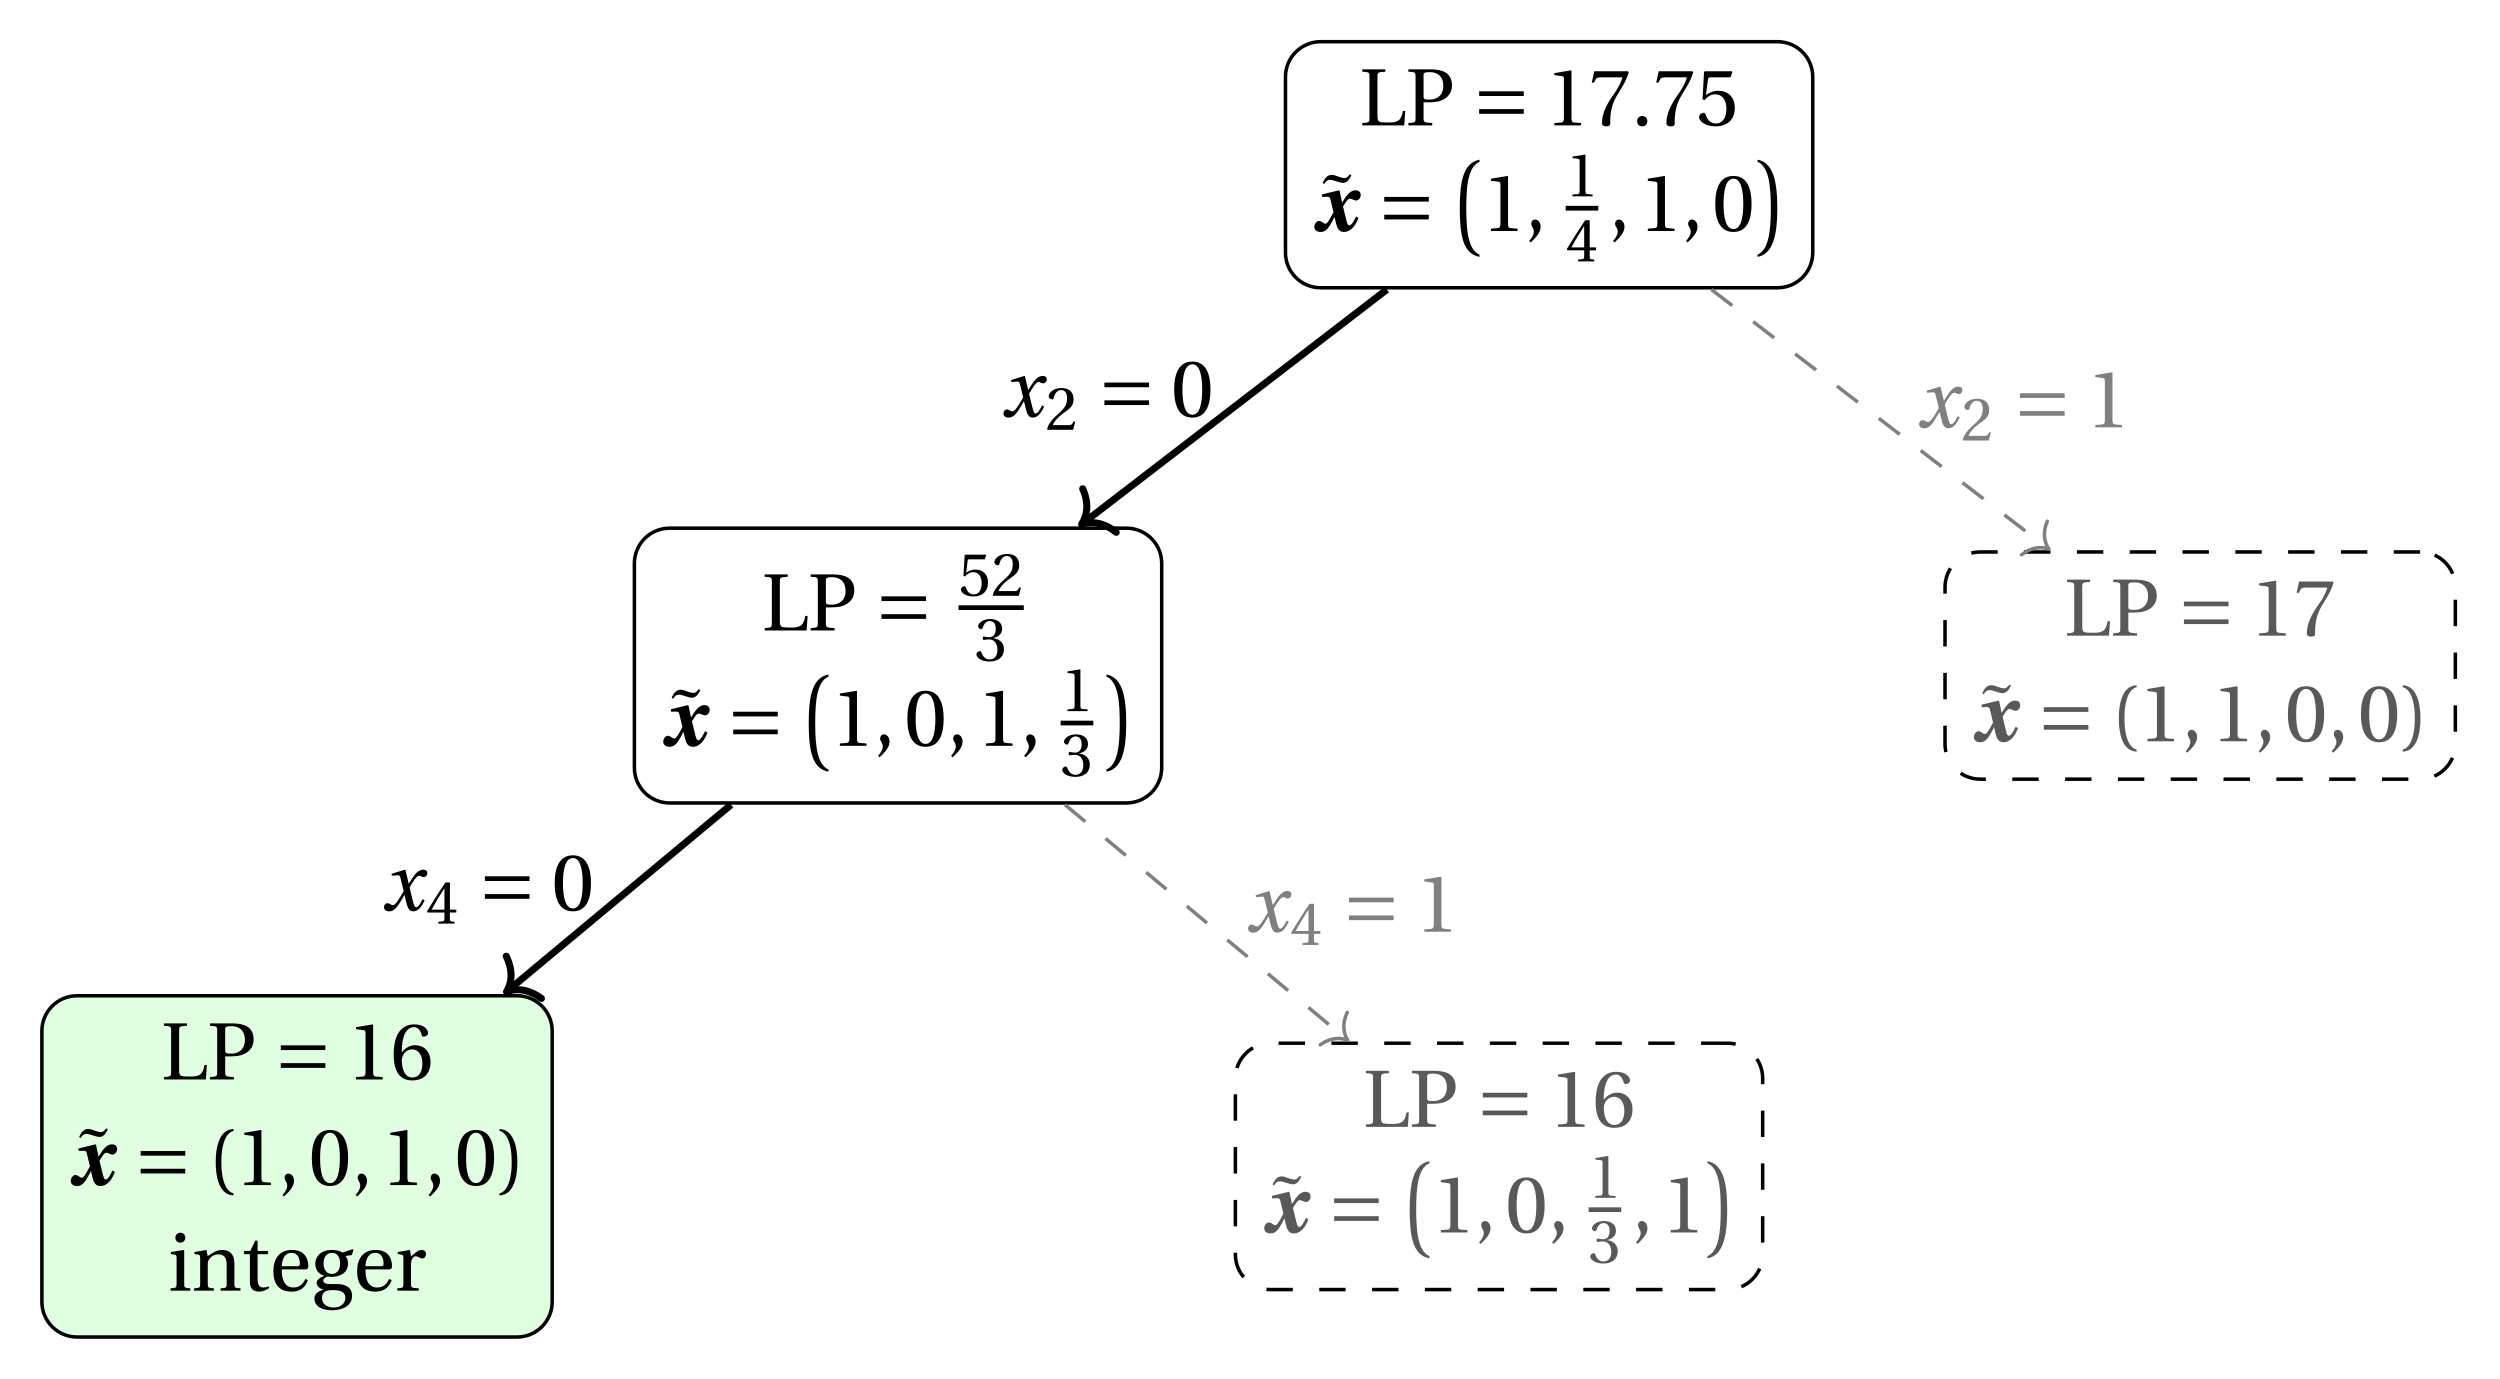
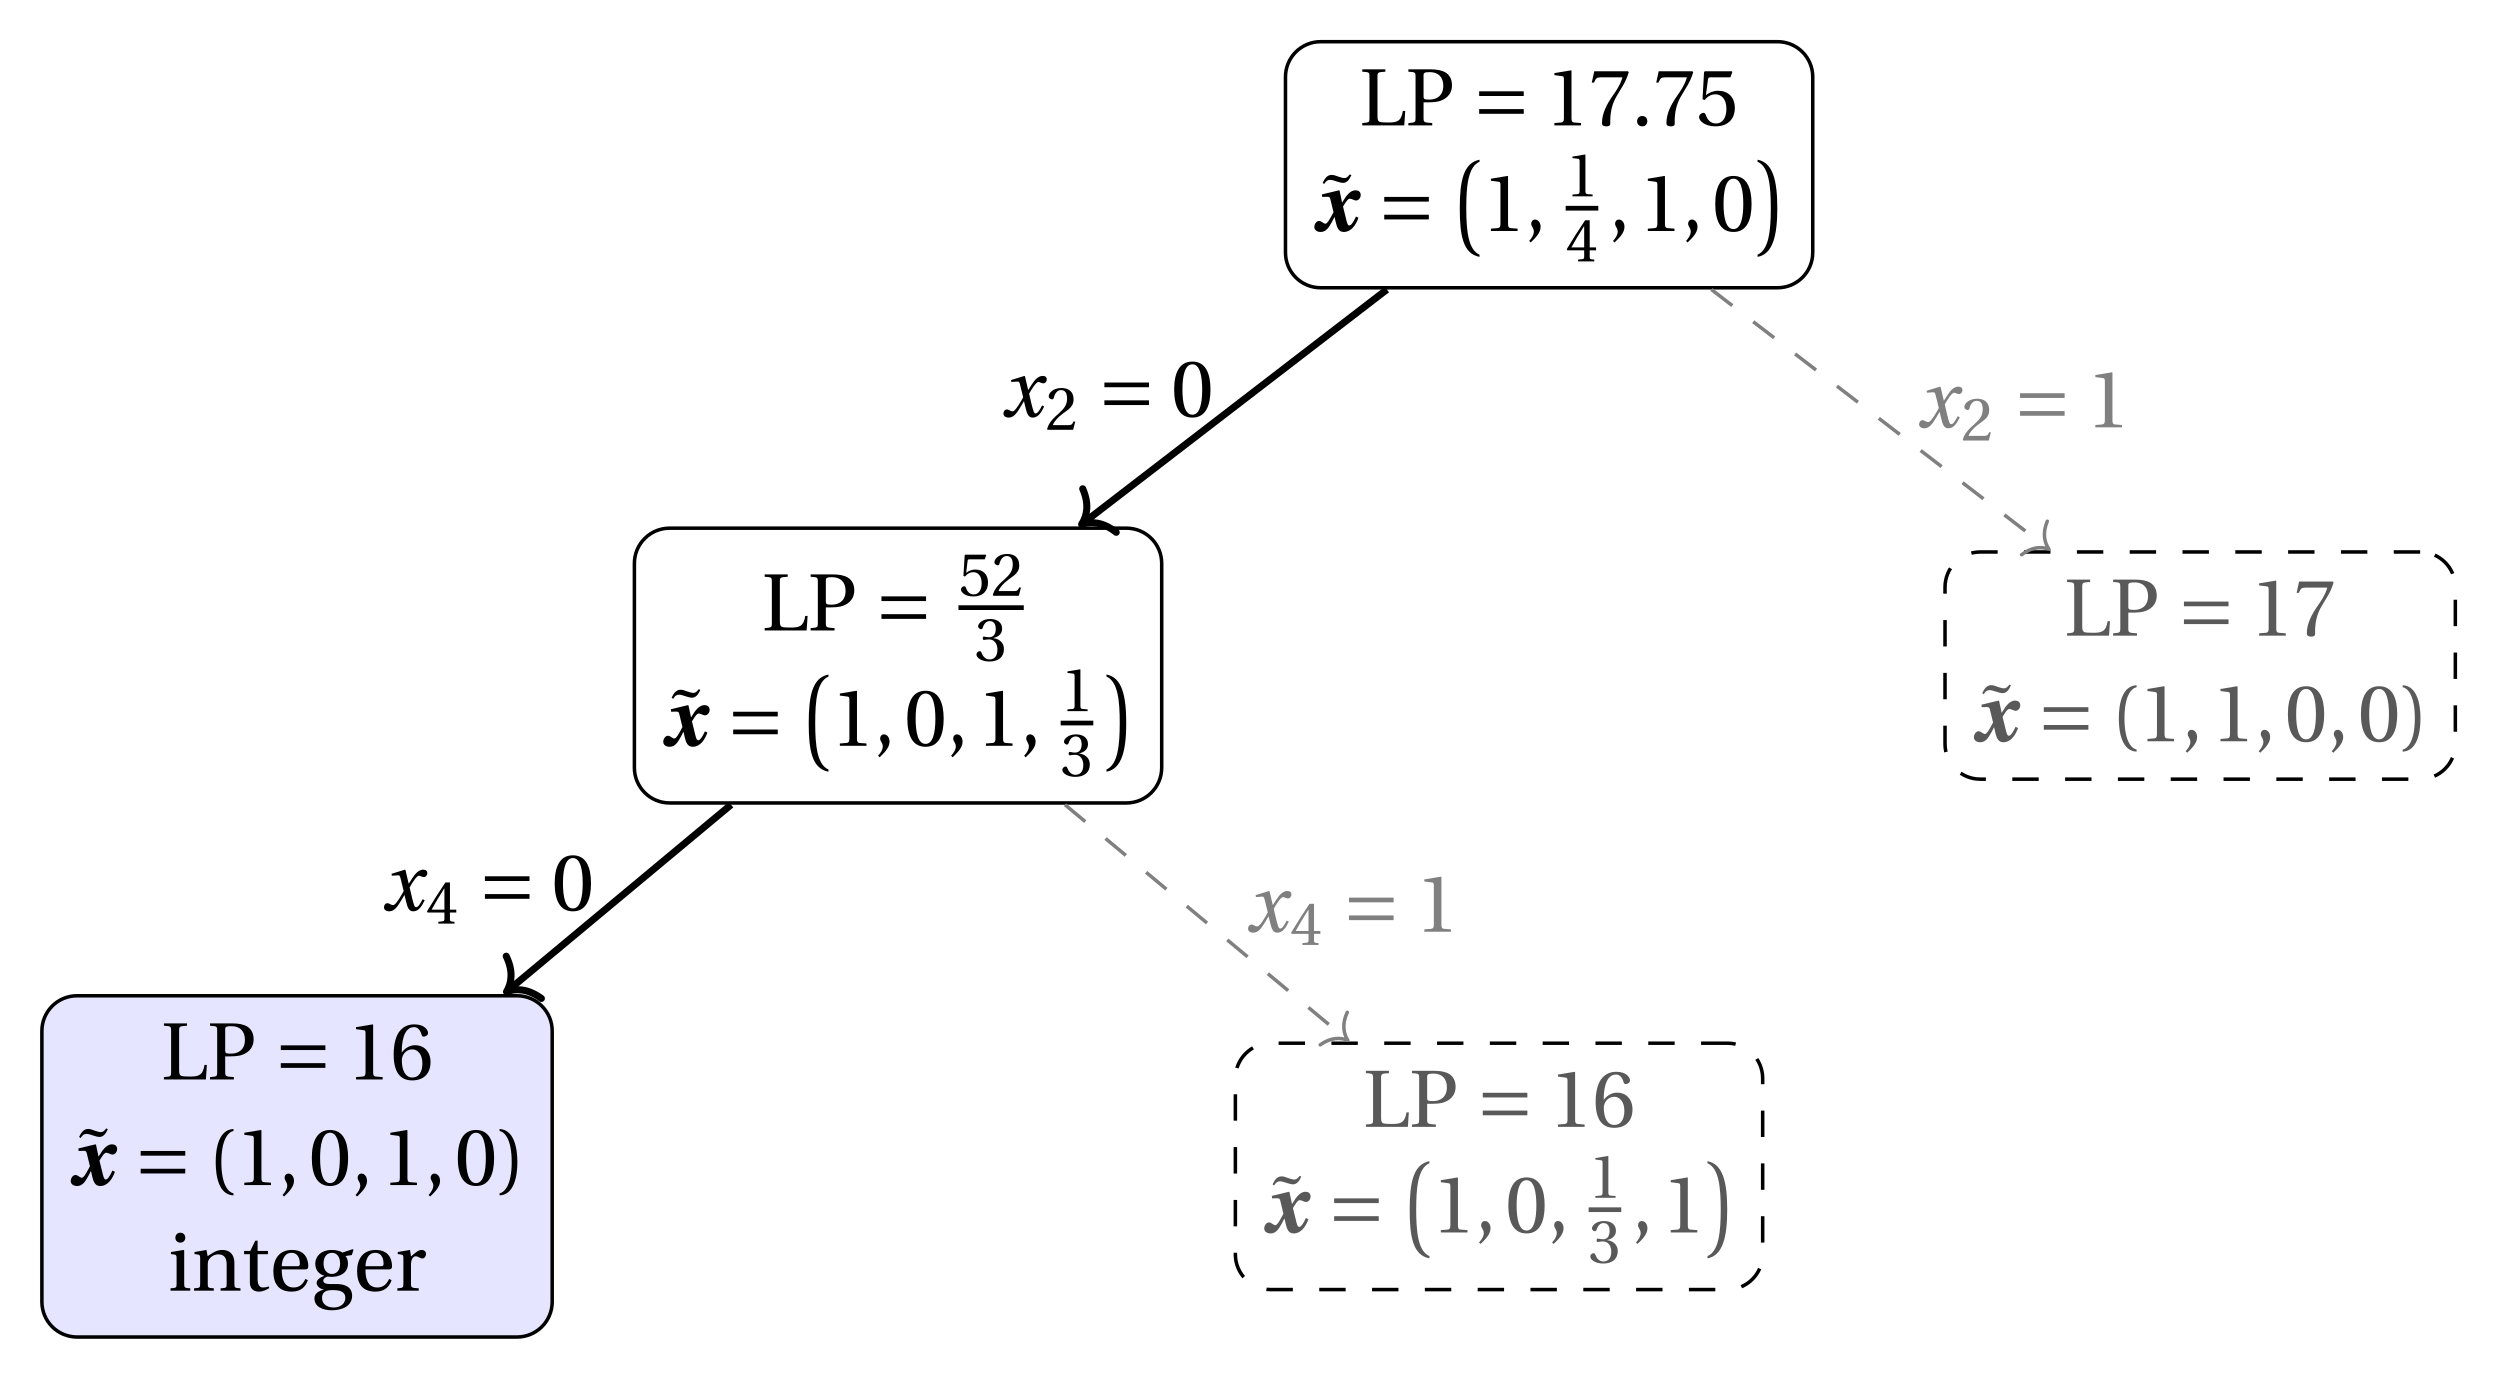
<svg xmlns="http://www.w3.org/2000/svg" xmlns:xlink="http://www.w3.org/1999/xlink" width="353.75pt" height="195.00pt" viewBox="0 0 283 156">
  <defs>
    <g>
      <g id="glyph-0-0">
        <path d="M 2.047 -5.5 C 2.047 -6 2.078 -6.031 2.938 -6.078 L 2.938 -6.344 L 0.328 -6.344 L 0.328 -6.078 C 1.125 -6.031 1.141 -6 1.141 -5.5 L 1.141 -0.859 C 1.141 -0.344 1.125 -0.328 0.328 -0.266 L 0.328 0 L 5.078 0 L 5.188 -1.641 L 4.922 -1.641 C 4.734 -0.438 4.234 -0.328 3.266 -0.328 C 2.812 -0.328 2.469 -0.344 2.281 -0.406 C 2.094 -0.5 2.047 -0.656 2.047 -1.094 Z M 2.047 -5.5 " />
      </g>
      <g id="glyph-0-1">
        <path d="M 2.047 -2.609 L 2.578 -2.609 C 3 -2.609 3.406 -2.641 3.75 -2.719 C 4.453 -2.906 5.266 -3.406 5.266 -4.547 C 5.266 -5.25 4.969 -5.719 4.547 -5.984 C 4.109 -6.25 3.516 -6.344 2.875 -6.344 L 0.328 -6.344 L 0.328 -6.078 C 1.125 -6.031 1.141 -6 1.141 -5.5 L 1.141 -0.859 C 1.141 -0.344 1.125 -0.328 0.328 -0.266 L 0.328 0 L 3.031 0 L 3.031 -0.266 C 2.078 -0.328 2.047 -0.344 2.047 -0.859 Z M 2.047 -5.688 C 2.047 -5.938 2.156 -6.031 2.75 -6.031 C 3.703 -6.031 4.281 -5.484 4.281 -4.484 C 4.281 -3.344 3.516 -2.922 2.734 -2.922 C 2.188 -2.922 2.047 -2.938 2.047 -3.281 Z M 2.047 -5.688 " />
      </g>
      <g id="glyph-0-2">
        <path d="M 4.016 0 L 4.016 -0.266 L 3.234 -0.328 C 3.047 -0.344 2.938 -0.422 2.938 -0.781 L 2.938 -6.188 L 2.891 -6.234 L 1 -5.922 L 1 -5.688 L 1.859 -5.578 C 2.016 -5.562 2.078 -5.5 2.078 -5.234 L 2.078 -0.781 C 2.078 -0.609 2.047 -0.5 1.984 -0.438 C 1.938 -0.359 1.875 -0.344 1.766 -0.328 L 1 -0.266 L 1 0 Z M 4.016 0 " />
      </g>
      <g id="glyph-0-3">
        <path d="M 0.656 -6.125 L 0.375 -4.844 L 0.625 -4.844 L 0.719 -5.031 C 0.828 -5.297 0.953 -5.438 1.359 -5.438 L 3.844 -5.438 C 3.75 -5.094 3.594 -4.562 2.844 -3.5 C 2.047 -2.375 1.531 -1.344 1.531 -0.266 C 1.531 0.031 1.75 0.109 2.031 0.109 C 2.297 0.109 2.484 0.031 2.469 -0.234 C 2.438 -1.453 2.672 -2.422 3.172 -3.281 C 3.75 -4.297 4.234 -4.875 4.562 -6.031 L 4.469 -6.125 Z M 0.656 -6.125 " />
      </g>
      <g id="glyph-0-4">
        <path d="M 1.219 0.109 C 1.578 0.109 1.781 -0.141 1.797 -0.469 C 1.797 -0.812 1.578 -1.062 1.219 -1.062 C 0.875 -1.062 0.641 -0.812 0.641 -0.469 C 0.641 -0.141 0.875 0.109 1.219 0.109 Z M 1.219 0.109 " />
      </g>
      <g id="glyph-0-5">
        <path d="M 3.906 -5.438 L 4.125 -6.047 L 4.078 -6.125 L 1.016 -6.125 L 0.922 -6.047 L 0.75 -2.969 L 0.969 -2.859 C 1.344 -3.297 1.719 -3.516 2.219 -3.516 C 2.812 -3.516 3.453 -3.078 3.453 -1.875 C 3.453 -0.922 3.062 -0.219 2.266 -0.219 C 1.625 -0.219 1.297 -0.672 1.109 -1.203 C 1.062 -1.344 0.984 -1.422 0.859 -1.422 C 0.672 -1.422 0.359 -1.234 0.359 -0.938 C 0.359 -0.516 1.016 0.109 2.203 0.109 C 3.719 0.109 4.406 -0.812 4.406 -1.969 C 4.406 -3.25 3.594 -3.922 2.5 -3.922 C 2 -3.922 1.453 -3.703 1.172 -3.438 L 1.141 -3.453 L 1.359 -5.156 C 1.391 -5.391 1.453 -5.438 1.625 -5.438 Z M 3.906 -5.438 " />
      </g>
      <g id="glyph-0-6">
        <path d="M 3.281 -6.25 C 3.016 -5.938 2.906 -5.828 2.656 -5.828 C 2.453 -5.828 2.203 -5.922 1.953 -6 C 1.703 -6.094 1.453 -6.188 1.234 -6.188 C 0.641 -6.188 0.391 -5.656 0.203 -5.281 L 0.375 -5.156 C 0.578 -5.484 0.734 -5.625 1.031 -5.625 C 1.234 -5.625 1.5 -5.547 1.766 -5.453 C 2.031 -5.375 2.297 -5.281 2.5 -5.281 C 2.734 -5.281 2.891 -5.375 3.047 -5.516 C 3.203 -5.672 3.328 -5.891 3.453 -6.156 Z M 3.281 -6.25 " />
      </g>
      <g id="glyph-0-7">
        <path d="M 0.641 1.297 C 1.094 0.859 1.766 0.25 1.766 -0.469 C 1.766 -0.969 1.469 -1.297 1.141 -1.297 C 0.859 -1.297 0.703 -1.078 0.703 -0.828 C 0.703 -0.5 1 -0.344 1 0.062 C 1 0.438 0.766 0.797 0.469 1.125 Z M 0.641 1.297 " />
      </g>
      <g id="glyph-0-8">
        <path d="M 2.438 -5.922 C 3.297 -5.922 3.547 -4.562 3.547 -3.062 C 3.547 -1.562 3.297 -0.219 2.438 -0.219 C 1.562 -0.219 1.312 -1.562 1.312 -3.062 C 1.312 -4.562 1.562 -5.922 2.438 -5.922 Z M 2.438 -6.234 C 0.922 -6.234 0.375 -4.891 0.375 -3.062 C 0.375 -1.234 0.922 0.109 2.438 0.109 C 3.938 0.109 4.484 -1.234 4.484 -3.062 C 4.484 -4.891 3.938 -6.234 2.438 -6.234 Z M 2.438 -6.234 " />
      </g>
      <g id="glyph-0-9">
        <path d="M 1.609 -2.594 C 1.609 -5.203 2.406 -6 2.984 -6.125 L 2.984 -6.344 C 1.375 -6.281 0.969 -4.297 0.969 -2.594 C 0.969 -0.875 1.375 1.109 2.984 1.172 L 2.984 0.938 C 2.453 0.828 1.609 0.062 1.609 -2.594 Z M 1.609 -2.594 " />
      </g>
      <g id="glyph-0-10">
        <path d="M 1.609 -2.594 C 1.609 0.062 0.766 0.828 0.234 0.938 L 0.234 1.172 C 1.828 1.109 2.25 -0.875 2.25 -2.594 C 2.25 -4.297 1.828 -6.281 0.234 -6.344 L 0.234 -6.125 C 0.812 -6 1.609 -5.203 1.609 -2.594 Z M 1.609 -2.594 " />
      </g>
      <g id="glyph-0-11">
        <path d="M 2.5 0.109 C 3.859 0.109 4.578 -0.719 4.578 -1.969 C 4.578 -3.203 3.781 -3.891 2.828 -3.875 C 2.125 -3.891 1.578 -3.391 1.328 -3.078 L 1.312 -3.078 C 1.328 -5.094 1.906 -5.922 2.719 -5.922 C 3.141 -5.922 3.438 -5.562 3.578 -5.031 C 3.609 -4.922 3.672 -4.844 3.812 -4.844 C 4.016 -4.844 4.297 -5 4.297 -5.25 C 4.297 -5.625 3.859 -6.234 2.75 -6.234 C 2.031 -6.234 1.516 -5.969 1.125 -5.516 C 0.719 -5.047 0.406 -4.172 0.406 -2.828 C 0.406 -0.859 1.125 0.109 2.5 0.109 Z M 2.516 -3.406 C 3.094 -3.406 3.656 -2.875 3.656 -1.828 C 3.656 -0.859 3.281 -0.219 2.516 -0.219 C 1.719 -0.219 1.328 -1.062 1.328 -2.172 C 1.328 -2.719 1.75 -3.406 2.516 -3.406 Z M 2.516 -3.406 " />
      </g>
      <g id="glyph-0-12">
        <path d="M 0.344 -4.375 L 0.344 -4.141 L 0.688 -4.094 C 0.922 -4.062 0.984 -4.016 0.984 -3.688 L 0.984 -0.797 C 0.984 -0.328 0.953 -0.312 0.297 -0.266 L 0.297 0 L 2.531 0 L 2.531 -0.266 C 1.875 -0.312 1.844 -0.328 1.844 -0.797 L 1.844 -4.547 L 1.781 -4.609 Z M 1.406 -6.562 C 1.078 -6.562 0.844 -6.312 0.844 -5.984 C 0.844 -5.672 1.078 -5.438 1.406 -5.438 C 1.75 -5.438 1.953 -5.672 1.969 -5.984 C 1.969 -6.312 1.75 -6.562 1.406 -6.562 Z M 1.406 -6.562 " />
      </g>
      <g id="glyph-0-13">
        <path d="M 4.859 -3.141 C 4.859 -4.078 4.344 -4.609 3.5 -4.609 C 2.828 -4.609 2.406 -4.281 1.828 -3.906 L 1.703 -4.609 L 0.344 -4.375 L 0.344 -4.141 L 0.688 -4.094 C 0.922 -4.062 0.984 -4.016 0.984 -3.688 L 0.984 -0.797 C 0.984 -0.328 0.953 -0.312 0.297 -0.266 L 0.297 0 L 2.531 0 L 2.531 -0.266 C 1.875 -0.312 1.844 -0.328 1.844 -0.797 L 1.844 -2.938 C 1.844 -3.172 1.859 -3.297 1.938 -3.453 C 2.125 -3.812 2.547 -4.109 3.031 -4.109 C 3.656 -4.109 3.984 -3.766 3.984 -2.969 L 3.984 -0.797 C 3.984 -0.328 3.969 -0.312 3.297 -0.266 L 3.297 0 L 5.547 0 L 5.547 -0.266 C 4.891 -0.312 4.859 -0.328 4.859 -0.797 Z M 4.859 -3.141 " />
      </g>
      <g id="glyph-0-14">
        <path d="M 2.984 -4.125 L 2.984 -4.5 L 1.812 -4.5 L 1.812 -5.656 L 1.547 -5.656 L 0.984 -4.5 L 0.281 -4.5 L 0.281 -4.125 L 0.938 -4.125 L 0.938 -0.938 C 0.938 0 1.641 0.109 1.969 0.109 C 2.438 0.109 2.875 -0.125 3.141 -0.297 L 3.062 -0.484 C 2.844 -0.391 2.641 -0.359 2.406 -0.359 C 2.094 -0.359 1.812 -0.594 1.812 -1.281 L 1.812 -4.125 Z M 2.984 -4.125 " />
      </g>
      <g id="glyph-0-15">
        <path d="M 4.047 -2.406 C 4.234 -2.406 4.406 -2.453 4.406 -2.766 C 4.406 -3.297 4.234 -4.609 2.562 -4.609 C 1.125 -4.609 0.453 -3.594 0.453 -2.203 C 0.453 -0.766 1.078 0.125 2.562 0.109 C 3.594 0.094 4.109 -0.453 4.359 -1.188 L 4.078 -1.328 C 3.828 -0.797 3.469 -0.359 2.75 -0.359 C 1.609 -0.359 1.391 -1.453 1.406 -2.406 Z M 1.406 -2.766 C 1.406 -3.141 1.547 -4.281 2.5 -4.281 C 3.359 -4.281 3.453 -3.406 3.453 -3.047 C 3.453 -2.875 3.406 -2.766 3.141 -2.766 Z M 1.406 -2.766 " />
      </g>
      <g id="glyph-0-16">
        <path d="M 2.391 -4.281 C 2.828 -4.281 3.297 -3.953 3.297 -3.062 C 3.297 -2.297 2.891 -1.891 2.359 -1.891 C 1.859 -1.891 1.422 -2.297 1.422 -3.062 C 1.422 -3.969 1.906 -4.281 2.391 -4.281 Z M 2.578 1.906 C 1.797 1.906 1.25 1.5 1.25 0.828 C 1.25 0.516 1.344 0.297 1.547 0.141 C 1.75 -0.016 2.047 -0.062 2.484 -0.062 C 3.297 -0.062 3.891 0.125 3.891 0.812 C 3.891 1.547 3.234 1.906 2.578 1.906 Z M 3.562 -4.312 C 3.312 -4.5 2.812 -4.609 2.391 -4.609 C 0.984 -4.609 0.484 -3.734 0.484 -3.062 C 0.484 -2.203 1.062 -1.812 1.484 -1.703 L 1.484 -1.672 C 0.984 -1.484 0.641 -1.219 0.641 -0.859 C 0.641 -0.547 1 -0.188 1.438 -0.141 L 1.438 -0.125 C 1.047 0 0.391 0.219 0.391 0.875 C 0.391 1.812 1.297 2.219 2.359 2.219 C 2.922 2.219 3.5 2.109 3.938 1.844 C 4.359 1.594 4.656 1.156 4.656 0.594 C 4.656 -0.406 3.875 -0.75 2.891 -0.75 L 2.156 -0.75 C 1.5 -0.75 1.391 -0.969 1.391 -1.141 C 1.391 -1.406 1.75 -1.562 1.859 -1.594 C 2.031 -1.578 2.234 -1.562 2.328 -1.562 C 3.203 -1.562 4.188 -1.953 4.188 -3.062 C 4.188 -3.453 4.062 -3.766 3.906 -3.922 L 4.625 -4.031 L 4.812 -4.609 L 4.734 -4.703 Z M 3.562 -4.312 " />
      </g>
      <g id="glyph-0-17">
        <path d="M 1.734 -4.609 L 0.344 -4.375 L 0.344 -4.141 L 0.688 -4.094 C 0.922 -4.062 0.984 -4.016 0.984 -3.688 L 0.984 -0.797 C 0.984 -0.328 0.938 -0.312 0.297 -0.266 L 0.297 0 L 2.719 0 L 2.719 -0.266 C 1.906 -0.312 1.844 -0.328 1.844 -0.797 L 1.844 -2.938 C 1.844 -3.656 2.156 -3.891 2.359 -3.891 C 2.516 -3.891 2.672 -3.828 2.938 -3.688 C 3 -3.656 3.078 -3.641 3.125 -3.641 C 3.344 -3.641 3.547 -3.875 3.547 -4.156 C 3.547 -4.359 3.406 -4.609 3.047 -4.609 C 2.719 -4.609 2.453 -4.406 1.844 -3.875 Z M 1.734 -4.609 " />
      </g>
      <g id="glyph-1-0">
        <path d="M 5.828 -1.312 L 5.828 -1.844 L 0.781 -1.844 L 0.781 -1.312 Z M 5.828 -3.328 L 5.828 -3.859 L 0.781 -3.859 L 0.781 -3.328 Z M 5.828 -3.328 " />
      </g>
      <g id="glyph-2-0">
        <path d="M 0.969 -3.859 L 1.516 -3.875 C 1.75 -3.875 1.828 -3.844 1.891 -3.609 L 2.25 -2.125 C 2.203 -2.031 2.094 -1.828 2.047 -1.75 C 1.75 -1.188 1.516 -0.828 1.344 -0.828 C 1.234 -0.828 1.156 -0.875 1.062 -0.938 C 0.938 -1.016 0.781 -1.141 0.609 -1.141 C 0.344 -1.141 0.078 -0.812 0.078 -0.453 C 0.078 -0.141 0.344 0.109 0.797 0.109 C 1.391 0.109 1.703 -0.359 2.047 -0.984 C 2.109 -1.109 2.281 -1.406 2.344 -1.562 L 2.375 -1.562 L 2.516 -0.938 C 2.656 -0.344 2.859 0.109 3.406 0.109 C 4.281 0.109 4.797 -0.719 5.078 -1.5 L 4.797 -1.641 C 4.562 -1.125 4.281 -0.641 4.047 -0.625 C 3.891 -0.625 3.828 -0.766 3.719 -1.172 L 3.328 -2.766 C 3.594 -3.203 3.859 -3.656 4.094 -3.656 C 4.203 -3.656 4.297 -3.625 4.438 -3.562 C 4.531 -3.516 4.672 -3.453 4.812 -3.453 C 5.078 -3.453 5.328 -3.734 5.328 -4.078 C 5.328 -4.438 5.062 -4.609 4.766 -4.609 C 4.344 -4.609 4.016 -4.359 3.656 -3.891 C 3.516 -3.688 3.328 -3.391 3.234 -3.234 L 3.219 -3.234 L 2.938 -4.562 L 2.875 -4.609 L 0.938 -4.141 Z M 0.969 -3.859 " />
      </g>
      <g id="glyph-3-0">
        <path d="M 3.266 10.391 C 2 9.844 1.766 7.719 1.766 5.141 C 1.766 2.609 1.969 0.438 3.266 -0.125 L 3.266 -0.359 C 1.453 0 1.031 2.016 1.031 5.141 C 1.031 8.188 1.391 10.297 3.266 10.641 Z M 3.266 10.391 " />
      </g>
      <g id="glyph-3-1">
        <path d="M 0.297 10.641 C 2.047 10.328 2.531 8.188 2.531 5.141 C 2.531 2.016 2.047 -0.031 0.297 -0.359 L 0.297 -0.125 C 1.594 0.438 1.797 2.609 1.797 5.141 C 1.797 7.719 1.562 9.844 0.297 10.391 Z M 0.297 10.641 " />
      </g>
      <g id="glyph-4-0">
        <path d="M 3.047 0 L 3.047 -0.203 L 2.453 -0.25 C 2.312 -0.266 2.234 -0.328 2.234 -0.594 L 2.234 -4.703 L 2.188 -4.734 L 0.766 -4.5 L 0.766 -4.328 L 1.406 -4.25 C 1.531 -4.234 1.578 -4.172 1.578 -3.969 L 1.578 -0.594 C 1.578 -0.453 1.547 -0.375 1.516 -0.328 C 1.484 -0.281 1.422 -0.266 1.344 -0.25 L 0.766 -0.203 L 0.766 0 Z M 3.047 0 " />
      </g>
      <g id="glyph-4-1">
        <path d="M 2.094 -1.25 L 2.094 -0.531 C 2.094 -0.297 2.016 -0.266 1.844 -0.25 L 1.406 -0.203 L 1.406 0 L 3.234 0 L 3.234 -0.203 L 2.922 -0.234 C 2.766 -0.266 2.719 -0.297 2.719 -0.531 L 2.719 -1.25 L 3.438 -1.25 L 3.438 -1.578 L 2.719 -1.578 L 2.719 -4.656 L 2.203 -4.656 C 1.547 -3.688 0.781 -2.484 0.125 -1.391 L 0.188 -1.25 Z M 0.641 -1.578 C 1.047 -2.328 1.547 -3.141 2.078 -3.984 L 2.094 -3.984 L 2.094 -1.578 Z M 0.641 -1.578 " />
      </g>
      <g id="glyph-4-2">
        <path d="M 2.969 -4.125 L 3.141 -4.594 L 3.094 -4.656 L 0.781 -4.656 L 0.703 -4.594 L 0.562 -2.266 L 0.734 -2.172 C 1.031 -2.516 1.312 -2.672 1.688 -2.672 C 2.125 -2.672 2.625 -2.344 2.625 -1.422 C 2.625 -0.703 2.328 -0.156 1.719 -0.156 C 1.234 -0.156 0.984 -0.516 0.844 -0.906 C 0.812 -1.016 0.75 -1.078 0.641 -1.078 C 0.516 -1.078 0.281 -0.938 0.281 -0.703 C 0.281 -0.391 0.766 0.078 1.672 0.078 C 2.828 0.078 3.344 -0.609 3.344 -1.5 C 3.344 -2.469 2.734 -2.969 1.906 -2.969 C 1.516 -2.969 1.109 -2.812 0.891 -2.609 L 0.875 -2.625 L 1.031 -3.922 C 1.047 -4.094 1.094 -4.125 1.234 -4.125 Z M 2.969 -4.125 " />
      </g>
      <g id="glyph-4-3">
        <path d="M 3.375 -0.922 L 3.188 -0.953 C 3.031 -0.578 2.906 -0.531 2.625 -0.531 L 0.844 -0.531 C 0.953 -0.891 1.359 -1.391 2 -1.859 C 2.672 -2.344 3.188 -2.656 3.188 -3.438 C 3.188 -4.406 2.547 -4.734 1.812 -4.734 C 0.859 -4.734 0.375 -4.156 0.375 -3.797 C 0.375 -3.562 0.641 -3.453 0.75 -3.453 C 0.875 -3.453 0.922 -3.516 0.953 -3.641 C 1.062 -4.109 1.344 -4.5 1.766 -4.5 C 2.312 -4.5 2.453 -4.047 2.453 -3.531 C 2.453 -2.781 2.078 -2.375 1.484 -1.828 C 0.625 -1.094 0.328 -0.609 0.188 -0.062 L 0.266 0 L 3.141 0 Z M 3.375 -0.922 " />
      </g>
      <g id="glyph-4-4">
        <path d="M 0.906 -2.547 C 0.906 -2.438 0.938 -2.359 1.031 -2.359 C 1.109 -2.359 1.297 -2.422 1.641 -2.422 C 2.234 -2.422 2.562 -1.891 2.562 -1.281 C 2.562 -0.453 2.156 -0.156 1.656 -0.156 C 1.203 -0.156 0.906 -0.516 0.766 -0.906 C 0.719 -1.031 0.656 -1.094 0.562 -1.094 C 0.438 -1.094 0.188 -0.969 0.188 -0.703 C 0.188 -0.406 0.672 0.078 1.656 0.078 C 2.656 0.078 3.297 -0.422 3.297 -1.312 C 3.297 -2.25 2.5 -2.531 2.109 -2.562 L 2.109 -2.594 C 2.484 -2.656 3.094 -2.938 3.094 -3.625 C 3.094 -4.391 2.484 -4.734 1.734 -4.734 C 0.828 -4.734 0.375 -4.203 0.375 -3.906 C 0.375 -3.688 0.609 -3.578 0.703 -3.578 C 0.797 -3.578 0.859 -3.625 0.891 -3.719 C 1.031 -4.188 1.297 -4.5 1.688 -4.5 C 2.25 -4.5 2.375 -4 2.375 -3.609 C 2.375 -3.203 2.234 -2.672 1.641 -2.672 C 1.297 -2.672 1.109 -2.75 1.031 -2.75 C 0.938 -2.75 0.906 -2.672 0.906 -2.547 Z M 0.906 -2.547 " />
      </g>
      <g id="glyph-5-0">
        <path d="M 4.656 -1.266 C 4.438 -0.859 4.188 -0.359 3.922 -0.359 C 3.75 -0.359 3.672 -0.578 3.469 -1.391 L 3.188 -2.594 C 3.516 -3.188 3.984 -3.922 4.25 -3.922 C 4.328 -3.922 4.406 -3.891 4.5 -3.844 C 4.594 -3.812 4.688 -3.766 4.797 -3.766 C 5 -3.766 5.188 -3.969 5.188 -4.203 C 5.188 -4.5 4.984 -4.609 4.719 -4.609 C 4.234 -4.609 3.828 -4.172 3.5 -3.656 L 3.094 -3.031 L 3.078 -3.031 L 2.719 -4.562 L 2.656 -4.609 L 1.141 -4.141 L 1.172 -3.922 L 1.859 -3.969 C 2.031 -3.984 2.094 -3.938 2.188 -3.516 L 2.516 -2.188 L 2.266 -1.75 C 1.875 -1.078 1.531 -0.594 1.312 -0.594 C 1.219 -0.594 1.125 -0.641 1.047 -0.672 C 0.953 -0.719 0.828 -0.812 0.672 -0.812 C 0.438 -0.812 0.281 -0.578 0.281 -0.359 C 0.281 -0.094 0.5 0.109 0.875 0.109 C 1.5 0.109 1.859 -0.516 2.234 -1.125 L 2.594 -1.734 L 2.609 -1.734 L 2.781 -1.016 C 2.953 -0.281 3.125 0.109 3.594 0.109 C 4.266 0.109 4.609 -0.578 4.891 -1.141 Z M 4.656 -1.266 " />
      </g>
    </g>
  </defs>
  <path fill-rule="nonzero" fill="rgb(100%, 100%, 100%)" fill-opacity="1" stroke-width="0.399" stroke-linecap="butt" stroke-linejoin="miter" stroke="rgb(0%, 0%, 0%)" stroke-opacity="1" stroke-miterlimit="10" d="M 25.86 13.929 L -25.859 13.929 C -28.062 13.929 -29.843 12.144 -29.843 9.941 L -29.843 -9.942 C -29.843 -12.145 -28.062 -13.926 -25.859 -13.926 L 25.86 -13.926 C 28.063 -13.926 29.844 -12.145 29.844 -9.942 L 29.844 9.941 C 29.844 12.144 28.063 13.929 25.86 13.929 Z M 25.86 13.929 " transform="matrix(1, 0, 0, -1, 175.359, 18.648)" />
  <g fill="rgb(0%, 0%, 0%)" fill-opacity="1">
    <use xlink:href="#glyph-0-0" x="153.884" y="14.195" />
  </g>
  <g fill="rgb(0%, 0%, 0%)" fill-opacity="1">
    <use xlink:href="#glyph-0-1" x="159.099" y="14.195" />
  </g>
  <g fill="rgb(0%, 0%, 0%)" fill-opacity="1">
    <use xlink:href="#glyph-1-0" x="166.661" y="14.195" />
  </g>
  <g fill="rgb(0%, 0%, 0%)" fill-opacity="1">
    <use xlink:href="#glyph-0-2" x="174.956" y="14.195" />
    <use xlink:href="#glyph-0-3" x="179.813" y="14.195" />
  </g>
  <g fill="rgb(0%, 0%, 0%)" fill-opacity="1">
    <use xlink:href="#glyph-0-4" x="184.68" y="14.195" />
    <use xlink:href="#glyph-0-3" x="187.109" y="14.195" />
  </g>
  <g fill="rgb(0%, 0%, 0%)" fill-opacity="1">
    <use xlink:href="#glyph-0-5" x="191.976" y="14.195" />
  </g>
  <g fill="rgb(0%, 0%, 0%)" fill-opacity="1">
    <use xlink:href="#glyph-0-6" x="149.524" y="25.985" />
  </g>
  <g fill="rgb(0%, 0%, 0%)" fill-opacity="1">
    <use xlink:href="#glyph-2-0" x="148.703" y="26.15" />
  </g>
  <g fill="rgb(0%, 0%, 0%)" fill-opacity="1">
    <use xlink:href="#glyph-1-0" x="155.916" y="26.15" />
  </g>
  <g fill="rgb(0%, 0%, 0%)" fill-opacity="1">
    <use xlink:href="#glyph-3-0" x="164.216" y="18.437" />
  </g>
  <g fill="rgb(0%, 0%, 0%)" fill-opacity="1">
    <use xlink:href="#glyph-0-2" x="167.773" y="26.15" />
    <use xlink:href="#glyph-0-7" x="172.631" y="26.15" />
  </g>
  <g fill="rgb(0%, 0%, 0%)" fill-opacity="1">
    <use xlink:href="#glyph-4-0" x="177.235" y="22.225" />
  </g>
  <path fill="none" stroke-width="0.532" stroke-linecap="butt" stroke-linejoin="miter" stroke="rgb(0%, 0%, 0%)" stroke-opacity="1" stroke-miterlimit="10" d="M -0.001 -0.001 L 3.695 -0.001 " transform="matrix(1, 0, 0, -1, 177.235, 23.569)" />
  <g fill="rgb(0%, 0%, 0%)" fill-opacity="1">
    <use xlink:href="#glyph-4-1" x="177.235" y="29.587" />
  </g>
  <g fill="rgb(0%, 0%, 0%)" fill-opacity="1">
    <use xlink:href="#glyph-0-7" x="182.125" y="26.15" />
  </g>
  <g fill="rgb(0%, 0%, 0%)" fill-opacity="1">
    <use xlink:href="#glyph-0-2" x="185.535" y="26.15" />
    <use xlink:href="#glyph-0-7" x="190.392" y="26.15" />
  </g>
  <g fill="rgb(0%, 0%, 0%)" fill-opacity="1">
    <use xlink:href="#glyph-0-8" x="193.793" y="26.15" />
  </g>
  <g fill="rgb(0%, 0%, 0%)" fill-opacity="1">
    <use xlink:href="#glyph-3-1" x="198.659" y="18.437" />
  </g>
  <path fill-rule="nonzero" fill="rgb(100%, 100%, 100%)" fill-opacity="1" stroke-width="0.399" stroke-linecap="butt" stroke-linejoin="miter" stroke="rgb(0%, 0%, 0%)" stroke-opacity="1" stroke-miterlimit="10" d="M -47.843 -41.141 L -99.562 -41.141 C -101.761 -41.141 -103.546 -42.926 -103.546 -45.125 L -103.546 -68.258 C -103.546 -70.461 -101.761 -72.247 -99.562 -72.247 L -47.843 -72.247 C -45.64 -72.247 -43.855 -70.461 -43.855 -68.258 L -43.855 -45.125 C -43.855 -42.926 -45.64 -41.141 -47.843 -41.141 Z M -47.843 -41.141 " transform="matrix(1, 0, 0, -1, 175.359, 18.648)" />
  <g fill="rgb(0%, 0%, 0%)" fill-opacity="1">
    <use xlink:href="#glyph-0-0" x="86.232" y="71.368" />
    <use xlink:href="#glyph-0-1" x="91.438" y="71.368" />
  </g>
  <g fill="rgb(0%, 0%, 0%)" fill-opacity="1">
    <use xlink:href="#glyph-1-0" x="99" y="71.368" />
  </g>
  <g fill="rgb(0%, 0%, 0%)" fill-opacity="1">
    <use xlink:href="#glyph-4-2" x="108.499" y="67.442" />
    <use xlink:href="#glyph-4-3" x="112.191" y="67.442" />
  </g>
  <path fill="none" stroke-width="0.532" stroke-linecap="butt" stroke-linejoin="miter" stroke="rgb(0%, 0%, 0%)" stroke-opacity="1" stroke-miterlimit="10" d="M 0.001 0.002 L 7.392 0.002 " transform="matrix(1, 0, 0, -1, 108.499, 68.787)" />
  <g fill="rgb(0%, 0%, 0%)" fill-opacity="1">
    <use xlink:href="#glyph-4-4" x="110.347" y="74.805" />
  </g>
  <g fill="rgb(0%, 0%, 0%)" fill-opacity="1">
    <use xlink:href="#glyph-0-6" x="75.824" y="84.264" />
  </g>
  <g fill="rgb(0%, 0%, 0%)" fill-opacity="1">
    <use xlink:href="#glyph-2-0" x="75.002" y="84.428" />
  </g>
  <g fill="rgb(0%, 0%, 0%)" fill-opacity="1">
    <use xlink:href="#glyph-1-0" x="82.215" y="84.428" />
  </g>
  <g fill="rgb(0%, 0%, 0%)" fill-opacity="1">
    <use xlink:href="#glyph-3-0" x="90.516" y="76.715" />
  </g>
  <g fill="rgb(0%, 0%, 0%)" fill-opacity="1">
    <use xlink:href="#glyph-0-2" x="94.072" y="84.428" />
    <use xlink:href="#glyph-0-7" x="98.93" y="84.428" />
  </g>
  <g fill="rgb(0%, 0%, 0%)" fill-opacity="1">
    <use xlink:href="#glyph-0-8" x="102.339" y="84.428" />
    <use xlink:href="#glyph-0-7" x="107.197" y="84.428" />
  </g>
  <g fill="rgb(0%, 0%, 0%)" fill-opacity="1">
    <use xlink:href="#glyph-0-2" x="110.607" y="84.428" />
    <use xlink:href="#glyph-0-7" x="115.465" y="84.428" />
  </g>
  <g fill="rgb(0%, 0%, 0%)" fill-opacity="1">
    <use xlink:href="#glyph-4-0" x="120.068" y="80.503" />
  </g>
  <path fill="none" stroke-width="0.532" stroke-linecap="butt" stroke-linejoin="miter" stroke="rgb(0%, 0%, 0%)" stroke-opacity="1" stroke-miterlimit="10" d="M -0.002 0 L 3.694 0 " transform="matrix(1, 0, 0, -1, 120.068, 81.848)" />
  <g fill="rgb(0%, 0%, 0%)" fill-opacity="1">
    <use xlink:href="#glyph-4-4" x="120.068" y="87.865" />
  </g>
  <g fill="rgb(0%, 0%, 0%)" fill-opacity="1">
    <use xlink:href="#glyph-3-1" x="124.958" y="76.715" />
  </g>
  <path fill="none" stroke-width="0.399" stroke-linecap="butt" stroke-linejoin="miter" stroke="rgb(0%, 0%, 0%)" stroke-opacity="1" stroke-dasharray="2.989 2.989" stroke-miterlimit="10" d="M 98.602 -43.836 L 48.801 -43.836 C 46.602 -43.836 44.817 -45.622 44.817 -47.821 L 44.817 -65.567 C 44.817 -67.766 46.602 -69.551 48.801 -69.551 L 98.602 -69.551 C 100.801 -69.551 102.586 -67.766 102.586 -65.567 L 102.586 -47.821 C 102.586 -45.622 100.801 -43.836 98.602 -43.836 Z M 98.602 -43.836 " transform="matrix(1, 0, 0, -1, 175.359, 18.648)" />
  <g fill="rgb(34.999%, 34.999%, 34.999%)" fill-opacity="1">
    <use xlink:href="#glyph-0-0" x="233.662" y="71.958" />
  </g>
  <g fill="rgb(34.999%, 34.999%, 34.999%)" fill-opacity="1">
    <use xlink:href="#glyph-0-1" x="238.877" y="71.958" />
  </g>
  <g fill="rgb(34.999%, 34.999%, 34.999%)" fill-opacity="1">
    <use xlink:href="#glyph-1-0" x="246.439" y="71.958" />
  </g>
  <g fill="rgb(34.999%, 34.999%, 34.999%)" fill-opacity="1">
    <use xlink:href="#glyph-0-2" x="254.734" y="71.958" />
  </g>
  <g fill="rgb(34.999%, 34.999%, 34.999%)" fill-opacity="1">
    <use xlink:href="#glyph-0-3" x="259.601" y="71.958" />
  </g>
  <g fill="rgb(34.999%, 34.999%, 34.999%)" fill-opacity="1">
    <use xlink:href="#glyph-0-6" x="224.186" y="83.749" />
  </g>
  <g fill="rgb(34.999%, 34.999%, 34.999%)" fill-opacity="1">
    <use xlink:href="#glyph-2-0" x="223.364" y="83.914" />
  </g>
  <g fill="rgb(34.999%, 34.999%, 34.999%)" fill-opacity="1">
    <use xlink:href="#glyph-1-0" x="230.577" y="83.914" />
  </g>
  <g fill="rgb(34.999%, 34.999%, 34.999%)" fill-opacity="1">
    <use xlink:href="#glyph-0-9" x="238.881" y="83.914" />
    <use xlink:href="#glyph-0-2" x="242.089" y="83.914" />
    <use xlink:href="#glyph-0-7" x="246.947" y="83.914" />
  </g>
  <g fill="rgb(34.999%, 34.999%, 34.999%)" fill-opacity="1">
    <use xlink:href="#glyph-0-2" x="250.357" y="83.914" />
    <use xlink:href="#glyph-0-7" x="255.214" y="83.914" />
  </g>
  <g fill="rgb(34.999%, 34.999%, 34.999%)" fill-opacity="1">
    <use xlink:href="#glyph-0-8" x="258.615" y="83.914" />
  </g>
  <g fill="rgb(34.999%, 34.999%, 34.999%)" fill-opacity="1">
    <use xlink:href="#glyph-0-7" x="263.482" y="83.914" />
  </g>
  <g fill="rgb(34.999%, 34.999%, 34.999%)" fill-opacity="1">
    <use xlink:href="#glyph-0-8" x="266.882" y="83.914" />
  </g>
  <g fill="rgb(34.999%, 34.999%, 34.999%)" fill-opacity="1">
    <use xlink:href="#glyph-0-10" x="271.749" y="83.914" />
  </g>
-   <path fill-rule="nonzero" fill="rgb(87.999%, 100%, 87.999%)" fill-opacity="1" stroke-width="0.399" stroke-linecap="butt" stroke-linejoin="miter" stroke="rgb(0%, 0%, 0%)" stroke-opacity="1" stroke-miterlimit="10" d="M -116.836 -94.071 L -166.632 -94.071 C -168.836 -94.071 -170.617 -95.856 -170.617 -98.055 L -170.617 -128.719 C -170.617 -130.918 -168.836 -132.704 -166.632 -132.704 L -116.836 -132.704 C -114.632 -132.704 -112.851 -130.918 -112.851 -128.719 L -112.851 -98.055 C -112.851 -95.856 -114.632 -94.071 -116.836 -94.071 Z M -116.836 -94.071 " transform="matrix(1, 0, 0, -1, 175.359, 18.648)" />
+   <path fill-rule="nonzero" fill="rgb(89.999%, 89.999%, 100%)" fill-opacity="1" stroke-width="0.399" stroke-linecap="butt" stroke-linejoin="miter" stroke="rgb(0%, 0%, 0%)" stroke-opacity="1" stroke-miterlimit="10" d="M -116.836 -94.071 L -166.632 -94.071 C -168.836 -94.071 -170.617 -95.856 -170.617 -98.055 L -170.617 -128.719 C -170.617 -130.918 -168.836 -132.704 -166.632 -132.704 L -116.836 -132.704 C -114.632 -132.704 -112.851 -130.918 -112.851 -128.719 L -112.851 -98.055 C -112.851 -95.856 -114.632 -94.071 -116.836 -94.071 Z M -116.836 -94.071 " transform="matrix(1, 0, 0, -1, 175.359, 18.648)" />
  <g fill="rgb(0%, 0%, 0%)" fill-opacity="1">
    <use xlink:href="#glyph-0-0" x="18.229" y="122.193" />
  </g>
  <g fill="rgb(0%, 0%, 0%)" fill-opacity="1">
    <use xlink:href="#glyph-0-1" x="23.444" y="122.193" />
  </g>
  <g fill="rgb(0%, 0%, 0%)" fill-opacity="1">
    <use xlink:href="#glyph-1-0" x="31.006" y="122.193" />
  </g>
  <g fill="rgb(0%, 0%, 0%)" fill-opacity="1">
    <use xlink:href="#glyph-0-2" x="39.301" y="122.193" />
    <use xlink:href="#glyph-0-11" x="44.158" y="122.193" />
  </g>
  <g fill="rgb(0%, 0%, 0%)" fill-opacity="1">
    <use xlink:href="#glyph-0-6" x="8.753" y="133.984" />
  </g>
  <g fill="rgb(0%, 0%, 0%)" fill-opacity="1">
    <use xlink:href="#glyph-2-0" x="7.931" y="134.148" />
  </g>
  <g fill="rgb(0%, 0%, 0%)" fill-opacity="1">
    <use xlink:href="#glyph-1-0" x="15.144" y="134.148" />
  </g>
  <g fill="rgb(0%, 0%, 0%)" fill-opacity="1">
    <use xlink:href="#glyph-0-9" x="23.448" y="134.148" />
    <use xlink:href="#glyph-0-2" x="26.656" y="134.148" />
    <use xlink:href="#glyph-0-7" x="31.514" y="134.148" />
  </g>
  <g fill="rgb(0%, 0%, 0%)" fill-opacity="1">
    <use xlink:href="#glyph-0-8" x="34.924" y="134.148" />
    <use xlink:href="#glyph-0-7" x="39.781" y="134.148" />
  </g>
  <g fill="rgb(0%, 0%, 0%)" fill-opacity="1">
    <use xlink:href="#glyph-0-2" x="43.182" y="134.148" />
  </g>
  <g fill="rgb(0%, 0%, 0%)" fill-opacity="1">
    <use xlink:href="#glyph-0-7" x="48.049" y="134.148" />
  </g>
  <g fill="rgb(0%, 0%, 0%)" fill-opacity="1">
    <use xlink:href="#glyph-0-8" x="51.449" y="134.148" />
  </g>
  <g fill="rgb(0%, 0%, 0%)" fill-opacity="1">
    <use xlink:href="#glyph-0-10" x="56.316" y="134.148" />
  </g>
  <g fill="rgb(0%, 0%, 0%)" fill-opacity="1">
    <use xlink:href="#glyph-0-12" x="19.007" y="146.103" />
    <use xlink:href="#glyph-0-13" x="21.674" y="146.103" />
    <use xlink:href="#glyph-0-14" x="27.348" y="146.103" />
  </g>
  <g fill="rgb(0%, 0%, 0%)" fill-opacity="1">
    <use xlink:href="#glyph-0-15" x="30.491" y="146.103" />
    <use xlink:href="#glyph-0-16" x="35.203" y="146.103" />
    <use xlink:href="#glyph-0-15" x="39.969" y="146.103" />
    <use xlink:href="#glyph-0-17" x="44.68" y="146.103" />
  </g>
  <path fill="none" stroke-width="0.399" stroke-linecap="butt" stroke-linejoin="miter" stroke="rgb(0%, 0%, 0%)" stroke-opacity="1" stroke-dasharray="2.989 2.989" stroke-miterlimit="10" d="M 20.192 -99.442 L -31.531 -99.442 C -33.73 -99.442 -35.515 -101.223 -35.515 -103.426 L -35.515 -123.348 C -35.515 -125.551 -33.73 -127.332 -31.531 -127.332 L 20.192 -127.332 C 22.391 -127.332 24.176 -125.551 24.176 -123.348 L 24.176 -103.426 C 24.176 -101.223 22.391 -99.442 20.192 -99.442 Z M 20.192 -99.442 " transform="matrix(1, 0, 0, -1, 175.359, 18.648)" />
  <g fill="rgb(34.999%, 34.999%, 34.999%)" fill-opacity="1">
    <use xlink:href="#glyph-0-0" x="154.292" y="127.561" />
  </g>
  <g fill="rgb(34.999%, 34.999%, 34.999%)" fill-opacity="1">
    <use xlink:href="#glyph-0-1" x="159.507" y="127.561" />
  </g>
  <g fill="rgb(34.999%, 34.999%, 34.999%)" fill-opacity="1">
    <use xlink:href="#glyph-1-0" x="167.069" y="127.561" />
  </g>
  <g fill="rgb(34.999%, 34.999%, 34.999%)" fill-opacity="1">
    <use xlink:href="#glyph-0-2" x="175.364" y="127.561" />
    <use xlink:href="#glyph-0-11" x="180.221" y="127.561" />
  </g>
  <g fill="rgb(34.999%, 34.999%, 34.999%)" fill-opacity="1">
    <use xlink:href="#glyph-0-6" x="143.855" y="139.352" />
  </g>
  <g fill="rgb(34.999%, 34.999%, 34.999%)" fill-opacity="1">
    <use xlink:href="#glyph-2-0" x="143.033" y="139.517" />
  </g>
  <g fill="rgb(34.999%, 34.999%, 34.999%)" fill-opacity="1">
    <use xlink:href="#glyph-1-0" x="150.246" y="139.517" />
  </g>
  <g fill="rgb(34.999%, 34.999%, 34.999%)" fill-opacity="1">
    <use xlink:href="#glyph-3-0" x="158.547" y="131.803" />
  </g>
  <g fill="rgb(34.999%, 34.999%, 34.999%)" fill-opacity="1">
    <use xlink:href="#glyph-0-2" x="162.103" y="139.517" />
    <use xlink:href="#glyph-0-7" x="166.961" y="139.517" />
  </g>
  <g fill="rgb(34.999%, 34.999%, 34.999%)" fill-opacity="1">
    <use xlink:href="#glyph-0-8" x="170.37" y="139.517" />
    <use xlink:href="#glyph-0-7" x="175.228" y="139.517" />
  </g>
  <g fill="rgb(34.999%, 34.999%, 34.999%)" fill-opacity="1">
    <use xlink:href="#glyph-4-0" x="179.832" y="135.591" />
  </g>
  <path fill="none" stroke-width="0.532" stroke-linecap="butt" stroke-linejoin="miter" stroke="rgb(34.999%, 34.999%, 34.999%)" stroke-opacity="1" stroke-miterlimit="10" d="M -0.001 -0.002 L 3.694 -0.002 " transform="matrix(1, 0, 0, -1, 179.833, 136.936)" />
  <g fill="rgb(34.999%, 34.999%, 34.999%)" fill-opacity="1">
    <use xlink:href="#glyph-4-4" x="179.833" y="142.954" />
  </g>
  <g fill="rgb(34.999%, 34.999%, 34.999%)" fill-opacity="1">
    <use xlink:href="#glyph-0-7" x="184.723" y="139.517" />
  </g>
  <g fill="rgb(34.999%, 34.999%, 34.999%)" fill-opacity="1">
    <use xlink:href="#glyph-0-2" x="188.123" y="139.517" />
  </g>
  <g fill="rgb(34.999%, 34.999%, 34.999%)" fill-opacity="1">
    <use xlink:href="#glyph-3-1" x="192.99" y="131.804" />
  </g>
  <path fill="none" stroke-width="0.797" stroke-linecap="butt" stroke-linejoin="miter" stroke="rgb(0%, 0%, 0%)" stroke-opacity="1" stroke-miterlimit="10" d="M -18.363 -14.125 L -52.605 -40.457 " transform="matrix(1, 0, 0, -1, 175.359, 18.648)" />
  <path fill="none" stroke-width="0.797" stroke-linecap="round" stroke-linejoin="round" stroke="rgb(0%, 0%, 0%)" stroke-opacity="1" stroke-miterlimit="10" d="M -2.552 3.11 C -2.085 1.243 -1.046 0.365 -0.001 0 C -1.048 -0.362 -2.086 -1.245 -2.55 -3.11 " transform="matrix(-0.79272, 0.6095, 0.6095, 0.79272, 122.437, 59.34803)" />
  <g fill="rgb(0%, 0%, 0%)" fill-opacity="1">
    <use xlink:href="#glyph-5-0" x="113.308" y="47.163" />
  </g>
  <g fill="rgb(0%, 0%, 0%)" fill-opacity="1">
    <use xlink:href="#glyph-4-3" x="118.34" y="48.657" />
  </g>
  <g fill="rgb(0%, 0%, 0%)" fill-opacity="1">
    <use xlink:href="#glyph-1-0" x="124.237" y="47.163" />
  </g>
  <g fill="rgb(0%, 0%, 0%)" fill-opacity="1">
    <use xlink:href="#glyph-0-8" x="132.541" y="47.163" />
  </g>
  <path fill="none" stroke-width="0.399" stroke-linecap="butt" stroke-linejoin="miter" stroke="rgb(50%, 50%, 50%)" stroke-opacity="1" stroke-dasharray="2.989 2.989" stroke-miterlimit="10" d="M 18.368 -14.125 L 56.422 -43.395 " transform="matrix(1, 0, 0, -1, 175.359, 18.648)" />
  <path fill="none" stroke-width="0.399" stroke-linecap="round" stroke-linejoin="round" stroke="rgb(50%, 50%, 50%)" stroke-opacity="1" stroke-miterlimit="10" d="M -2.074 2.392 C -1.693 0.955 -0.848 0.279 0.001 0.001 C -0.849 -0.278 -1.692 -0.956 -2.072 -2.392 " transform="matrix(0.79265, 0.60959, 0.60959, -0.79265, 231.9398, 62.16396)" />
  <g fill="rgb(50%, 50%, 50%)" fill-opacity="1">
    <use xlink:href="#glyph-5-0" x="216.959" y="48.376" />
  </g>
  <g fill="rgb(50%, 50%, 50%)" fill-opacity="1">
    <use xlink:href="#glyph-4-3" x="221.991" y="49.87" />
  </g>
  <g fill="rgb(50%, 50%, 50%)" fill-opacity="1">
    <use xlink:href="#glyph-1-0" x="227.888" y="48.376" />
  </g>
  <g fill="rgb(50%, 50%, 50%)" fill-opacity="1">
    <use xlink:href="#glyph-0-2" x="236.192" y="48.376" />
  </g>
  <path fill="none" stroke-width="0.797" stroke-linecap="butt" stroke-linejoin="miter" stroke="rgb(0%, 0%, 0%)" stroke-opacity="1" stroke-miterlimit="10" d="M -92.605 -72.446 L -117.718 -93.364 " transform="matrix(1, 0, 0, -1, 175.359, 18.648)" />
  <path fill="none" stroke-width="0.797" stroke-linecap="round" stroke-linejoin="round" stroke="rgb(0%, 0%, 0%)" stroke-opacity="1" stroke-miterlimit="10" d="M -2.55 3.111 C -2.086 1.245 -1.046 0.363 -0.001 0.001 C -1.047 -0.364 -2.084 -1.243 -2.552 -3.111 " transform="matrix(-0.7683, 0.64001, 0.64001, 0.7683, 57.33483, 112.2656)" />
  <g fill="rgb(0%, 0%, 0%)" fill-opacity="1">
    <use xlink:href="#glyph-5-0" x="43.183" y="103.055" />
  </g>
  <g fill="rgb(0%, 0%, 0%)" fill-opacity="1">
    <use xlink:href="#glyph-4-1" x="48.214" y="104.55" />
  </g>
  <g fill="rgb(0%, 0%, 0%)" fill-opacity="1">
    <use xlink:href="#glyph-1-0" x="54.112" y="103.055" />
  </g>
  <g fill="rgb(0%, 0%, 0%)" fill-opacity="1">
    <use xlink:href="#glyph-0-8" x="62.416" y="103.055" />
  </g>
  <path fill="none" stroke-width="0.399" stroke-linecap="butt" stroke-linejoin="miter" stroke="rgb(50%, 50%, 50%)" stroke-opacity="1" stroke-dasharray="2.989 2.989" stroke-miterlimit="10" d="M -54.804 -72.446 L -22.941 -98.985 " transform="matrix(1, 0, 0, -1, 175.359, 18.648)" />
  <path fill="none" stroke-width="0.399" stroke-linecap="round" stroke-linejoin="round" stroke="rgb(50%, 50%, 50%)" stroke-opacity="1" stroke-miterlimit="10" d="M -2.074 2.391 C -1.694 0.958 -0.849 0.279 -0.001 -0.001 C -0.85 -0.281 -1.694 -0.959 -2.071 -2.391 " transform="matrix(0.76831, 0.64, 0.64, -0.76831, 152.5711, 117.7616)" />
  <g fill="rgb(50%, 50%, 50%)" fill-opacity="1">
    <use xlink:href="#glyph-5-0" x="140.999" y="105.471" />
  </g>
  <g fill="rgb(50%, 50%, 50%)" fill-opacity="1">
    <use xlink:href="#glyph-4-1" x="146.03" y="106.965" />
  </g>
  <g fill="rgb(50%, 50%, 50%)" fill-opacity="1">
    <use xlink:href="#glyph-1-0" x="151.928" y="105.471" />
  </g>
  <g fill="rgb(50%, 50%, 50%)" fill-opacity="1">
    <use xlink:href="#glyph-0-2" x="160.232" y="105.471" />
  </g>
</svg>
